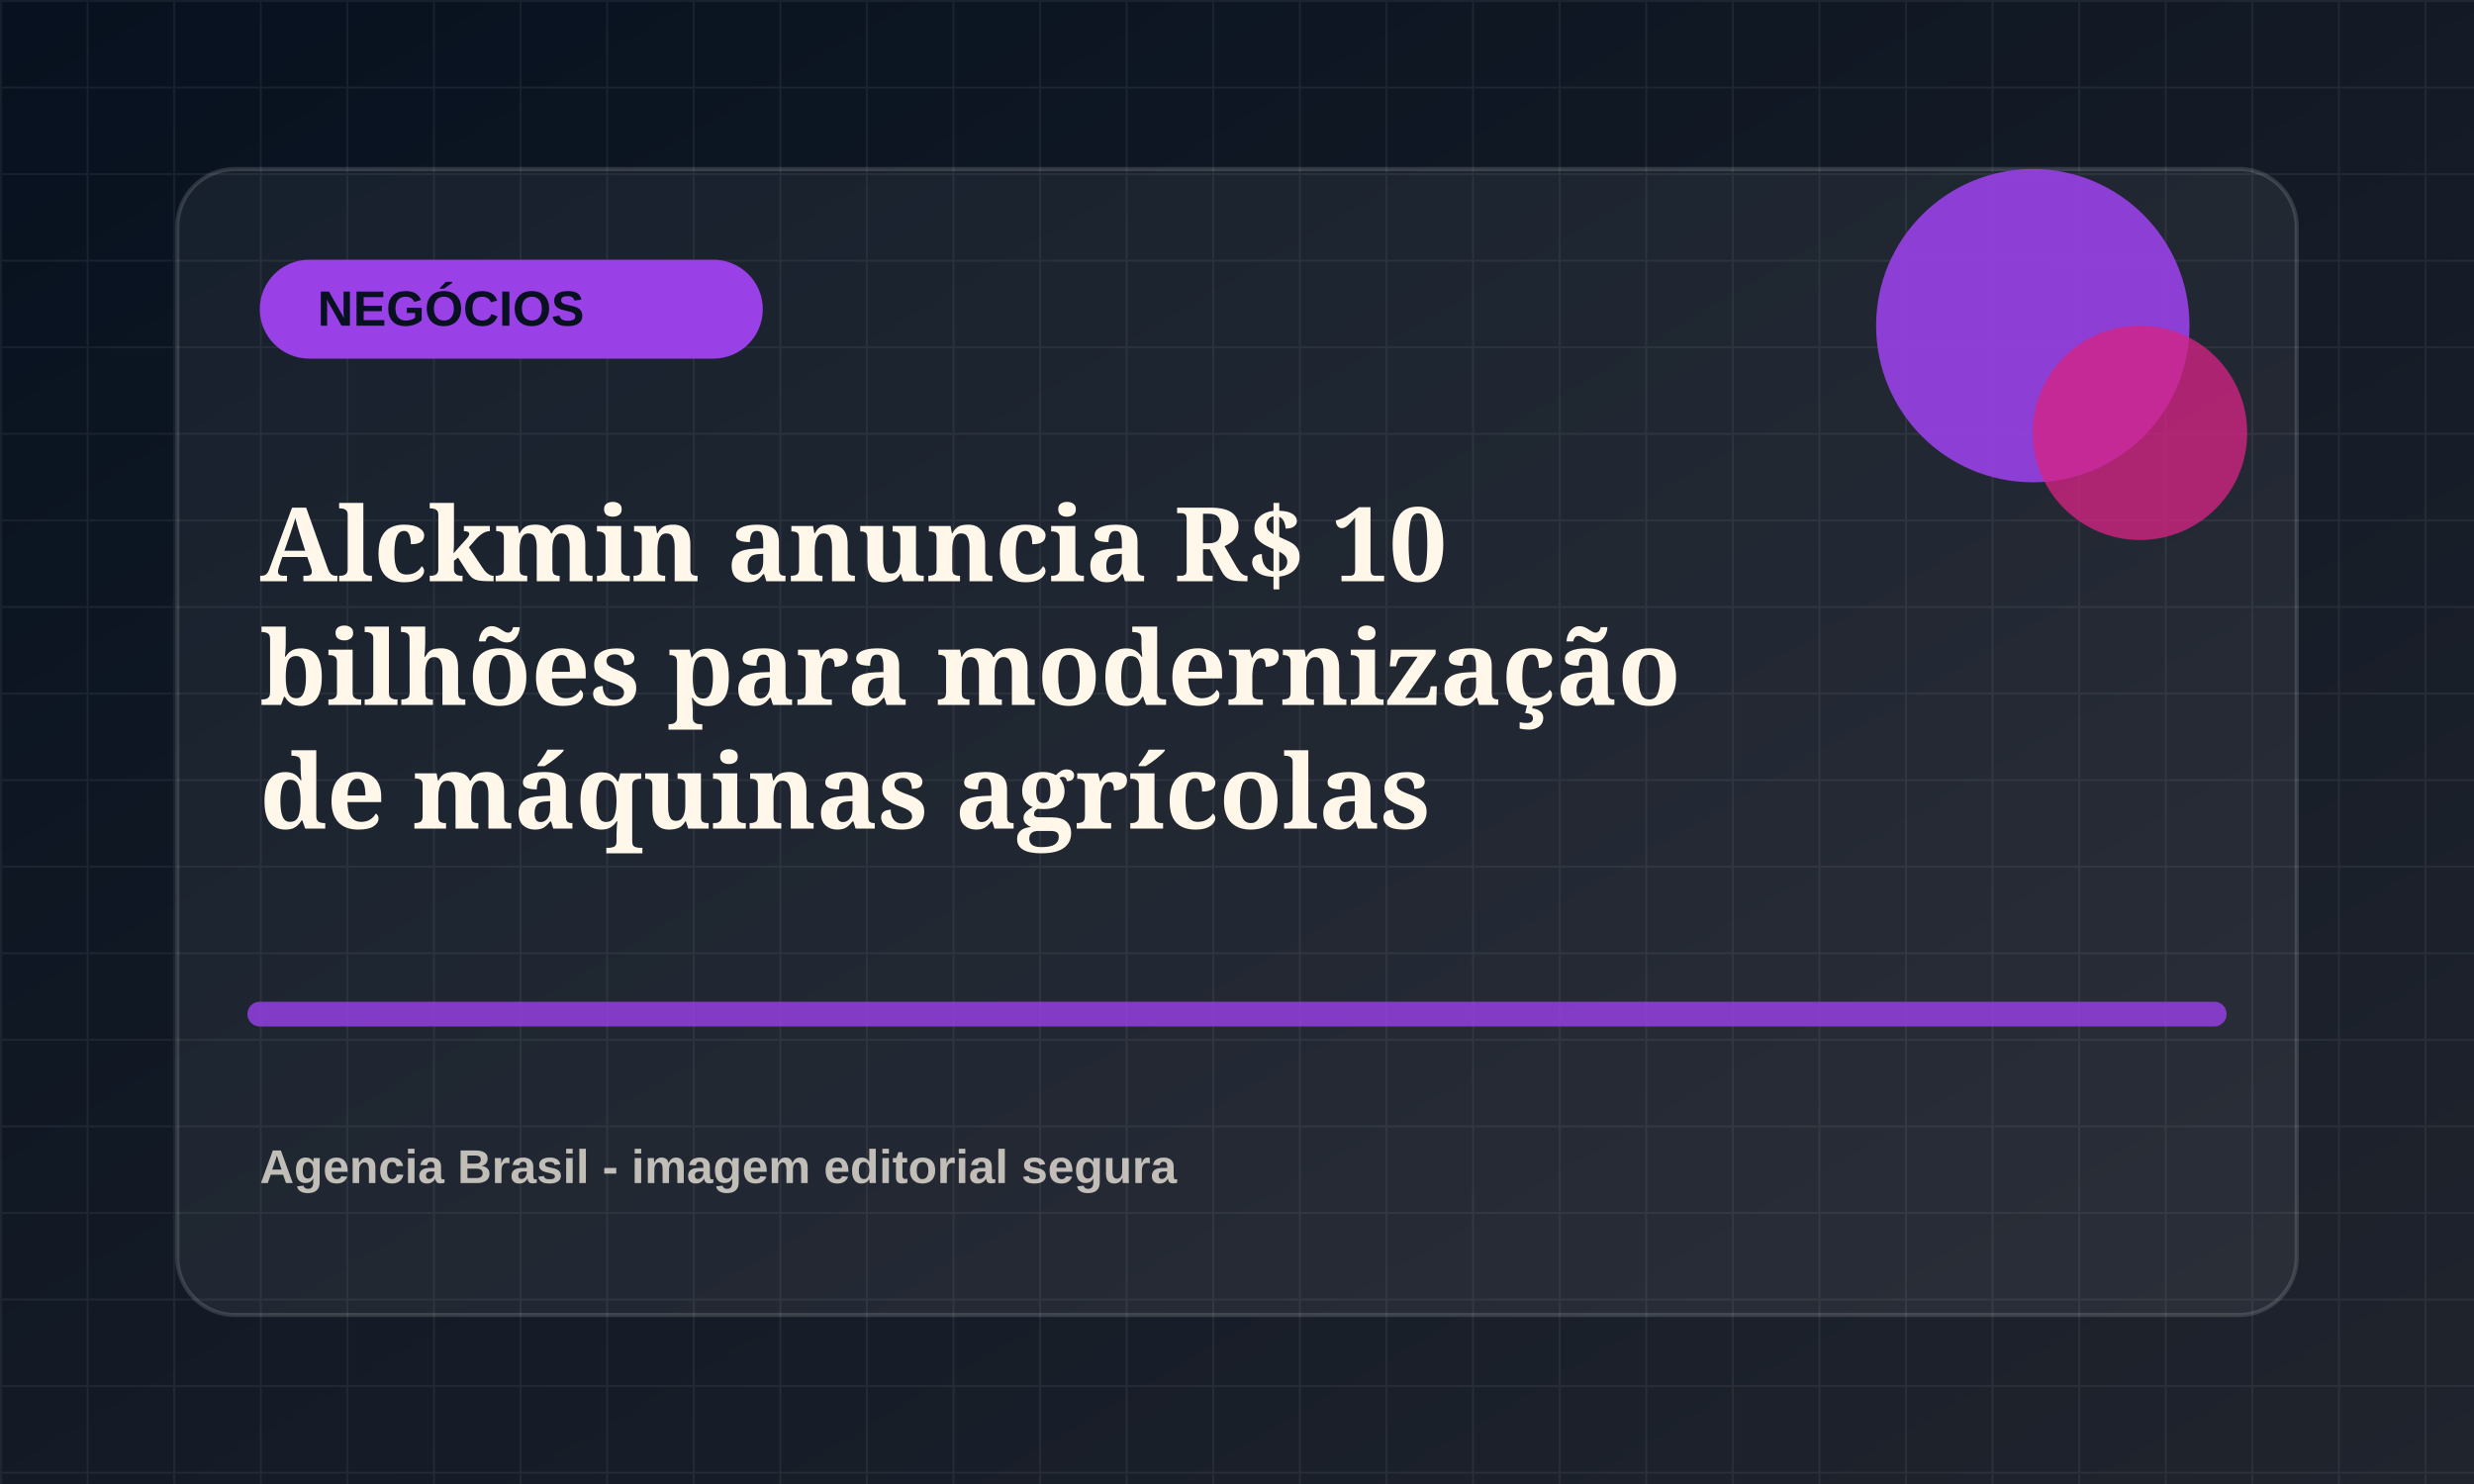
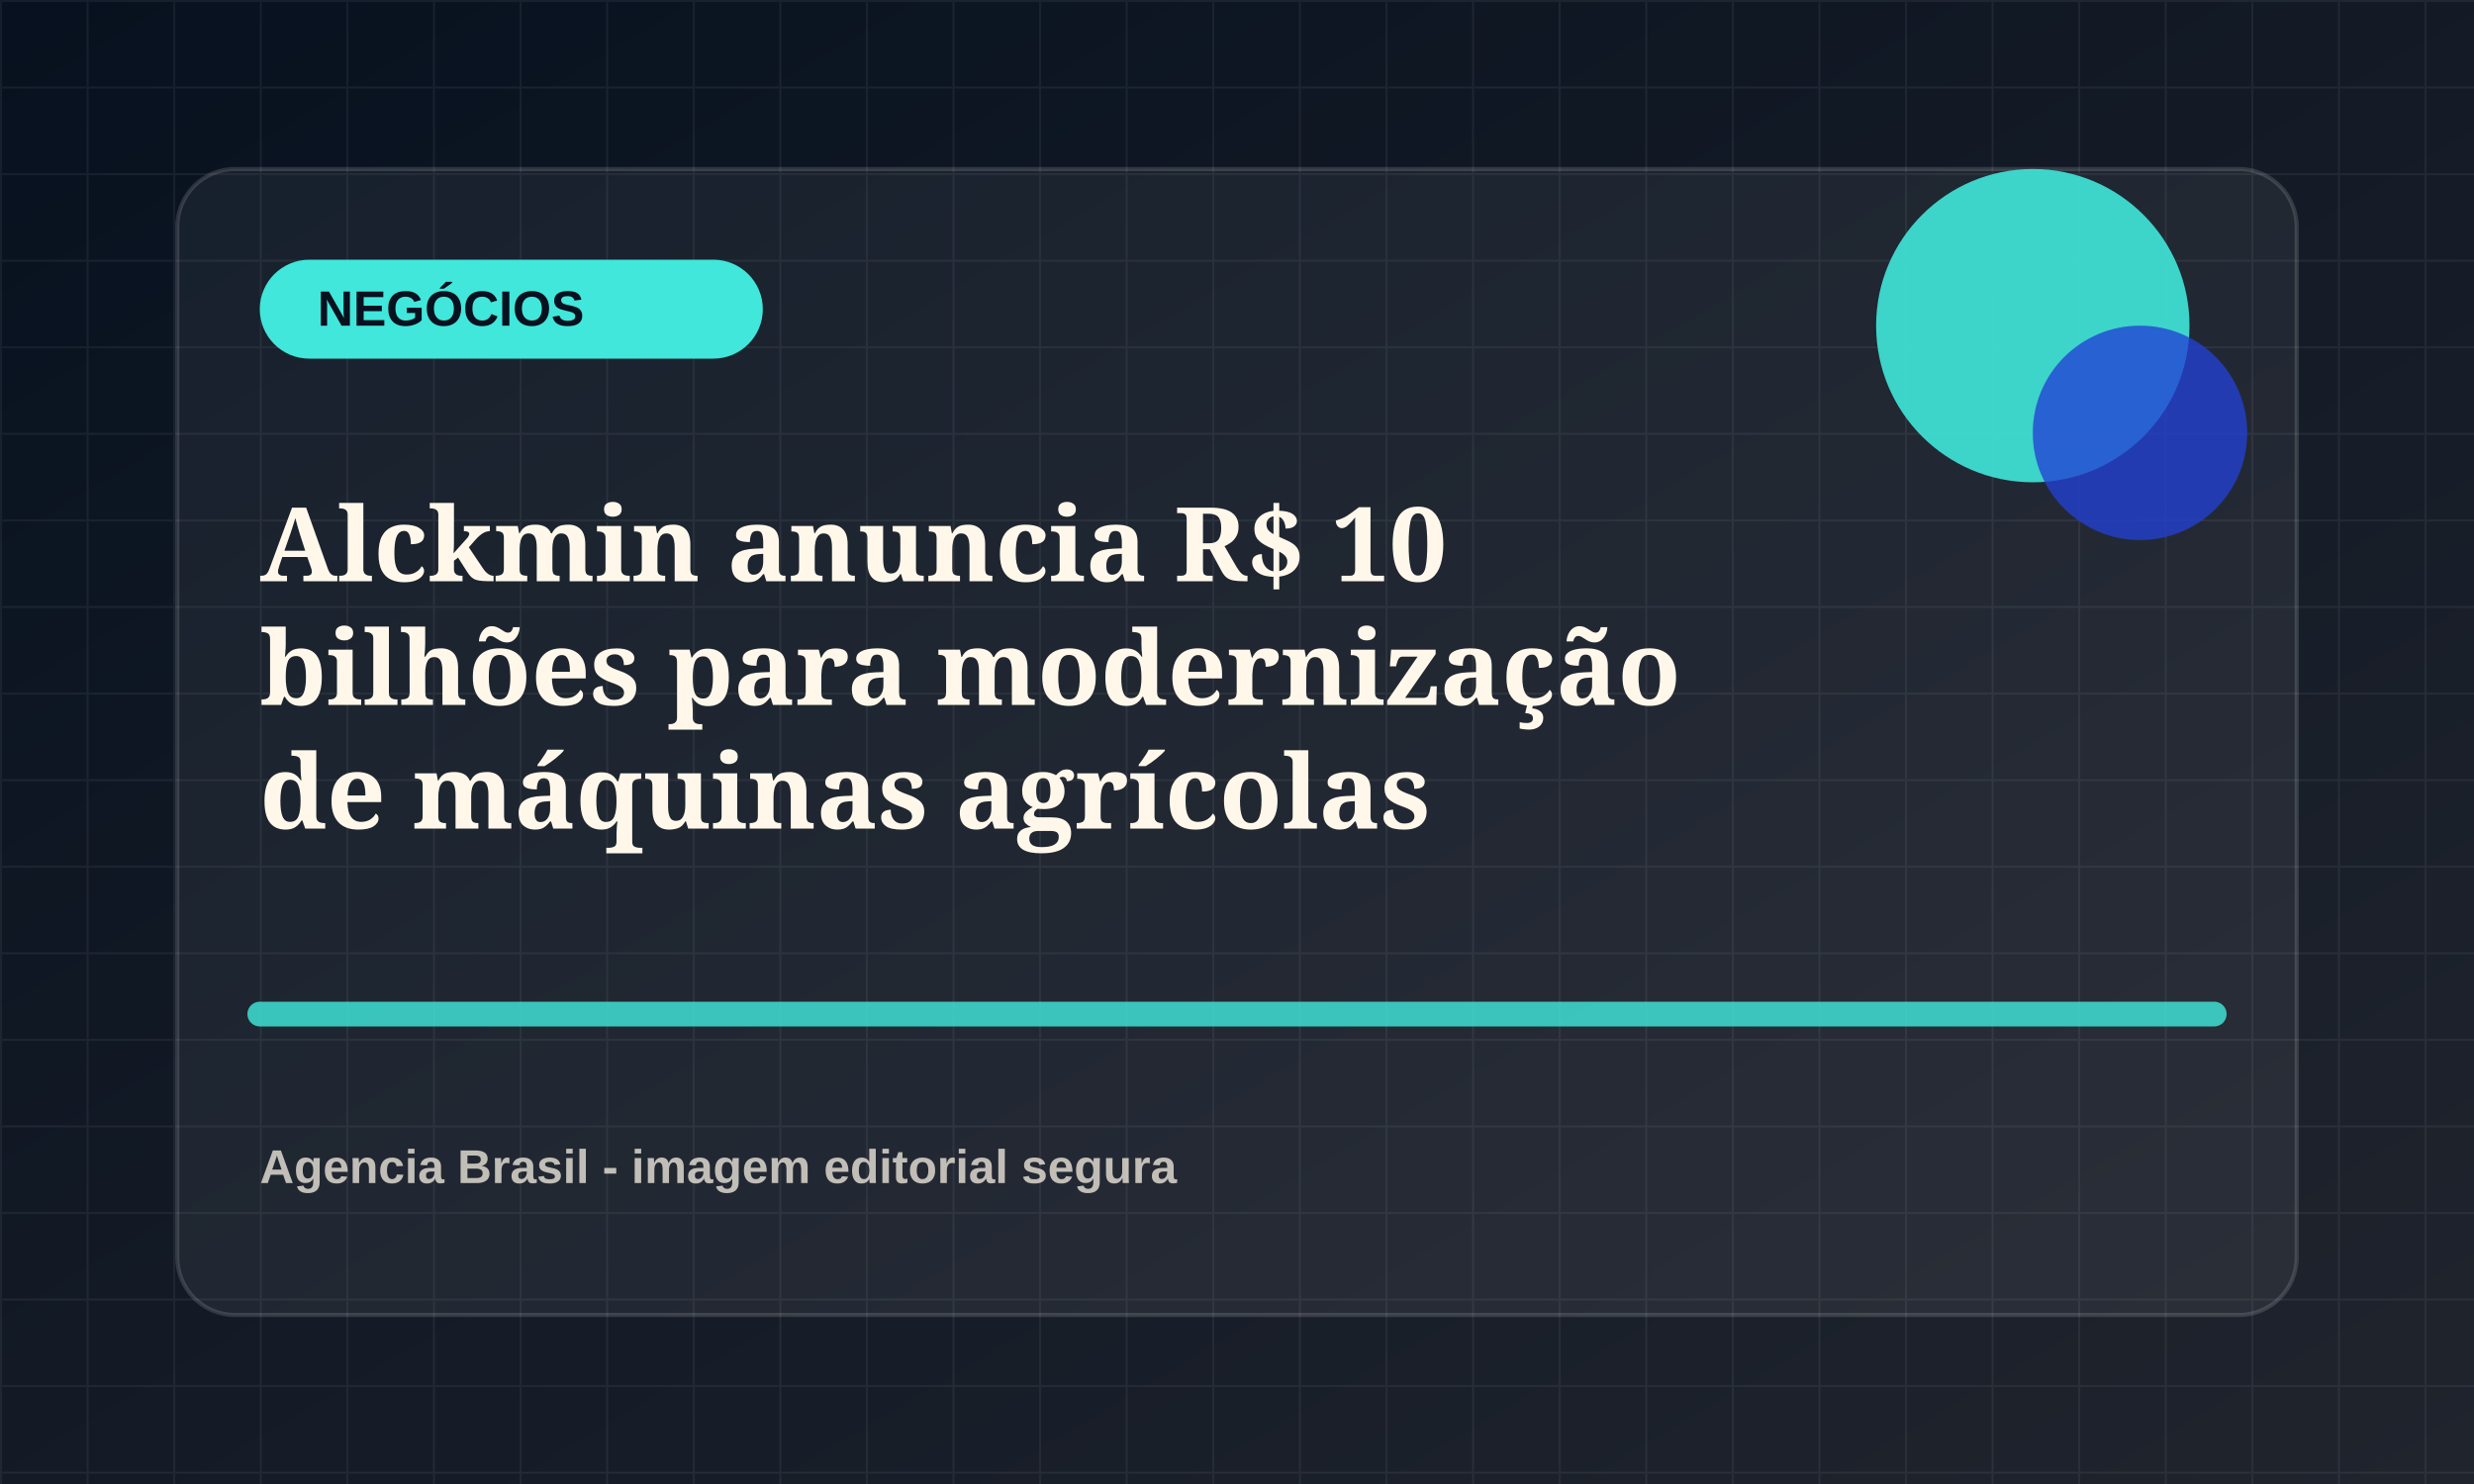
<svg xmlns="http://www.w3.org/2000/svg" viewBox="0 0 1200 720">
  <defs>
    <linearGradient id="bg" x1="0" x2="1" y1="0" y2="1">
      <stop offset="0" stop-color="#07111f" />
      <stop offset="1" stop-color="#20242d" />
    </linearGradient>
    <pattern id="grid" width="42" height="42" patternUnits="userSpaceOnUse">
      <path d="M42 0H0v42" fill="none" stroke="rgba(255,255,255,.055)" stroke-width="2" />
    </pattern>
  </defs>
  <rect width="1200" height="720" fill="url(#bg)" />
  <rect width="1200" height="720" fill="url(#grid)" />
  <rect x="86" y="82" width="1028" height="556" rx="28" fill="rgba(255,255,255,.055)" stroke="rgba(255,255,255,.14)" stroke-width="2" />
-   <rect x="126" y="126" width="244" height="48" rx="24" fill="hsl(272 78% 58%)" />
+   <rect x="126" y="126" width="244" height="48" rx="24" fill="hsl(175 78% 58%)" />
  <text x="154" y="158" fill="#07111f" font-family="Arial, sans-serif" font-size="24" font-weight="800">NEGÓCIOS</text>
-   <circle cx="986" cy="158" r="76" fill="hsl(272 78% 58%)" opacity=".9" />
-   <circle cx="1038" cy="210" r="52" fill="hsl(327 72% 48%)" opacity=".78" />
-   <path d="M126 492h948" stroke="hsl(272 78% 58%)" stroke-width="12" stroke-linecap="round" opacity=".82" />
+   <circle cx="986" cy="158" r="76" fill="hsl(175 78% 58%)" opacity=".9" />
+   <circle cx="1038" cy="210" r="52" fill="hsl(230 72% 48%)" opacity=".78" />
+   <path d="M126 492h948" stroke="hsl(175 78% 58%)" stroke-width="12" stroke-linecap="round" opacity=".82" />
  <text x="126" y="282" fill="#fff8ea" font-family="Georgia, serif" font-size="50" font-weight="700">
    <tspan x="126" dy="0">Alckmin anuncia R$ 10</tspan>
    <tspan x="126" dy="60">bilhões para modernização</tspan>
    <tspan x="126" dy="60">de máquinas agrícolas</tspan>
  </text>
  <text x="126" y="574" fill="rgba(255,248,234,.72)" font-family="Arial, sans-serif" font-size="23" font-weight="700">Agencia Brasil - imagem editorial segura</text>
</svg>
